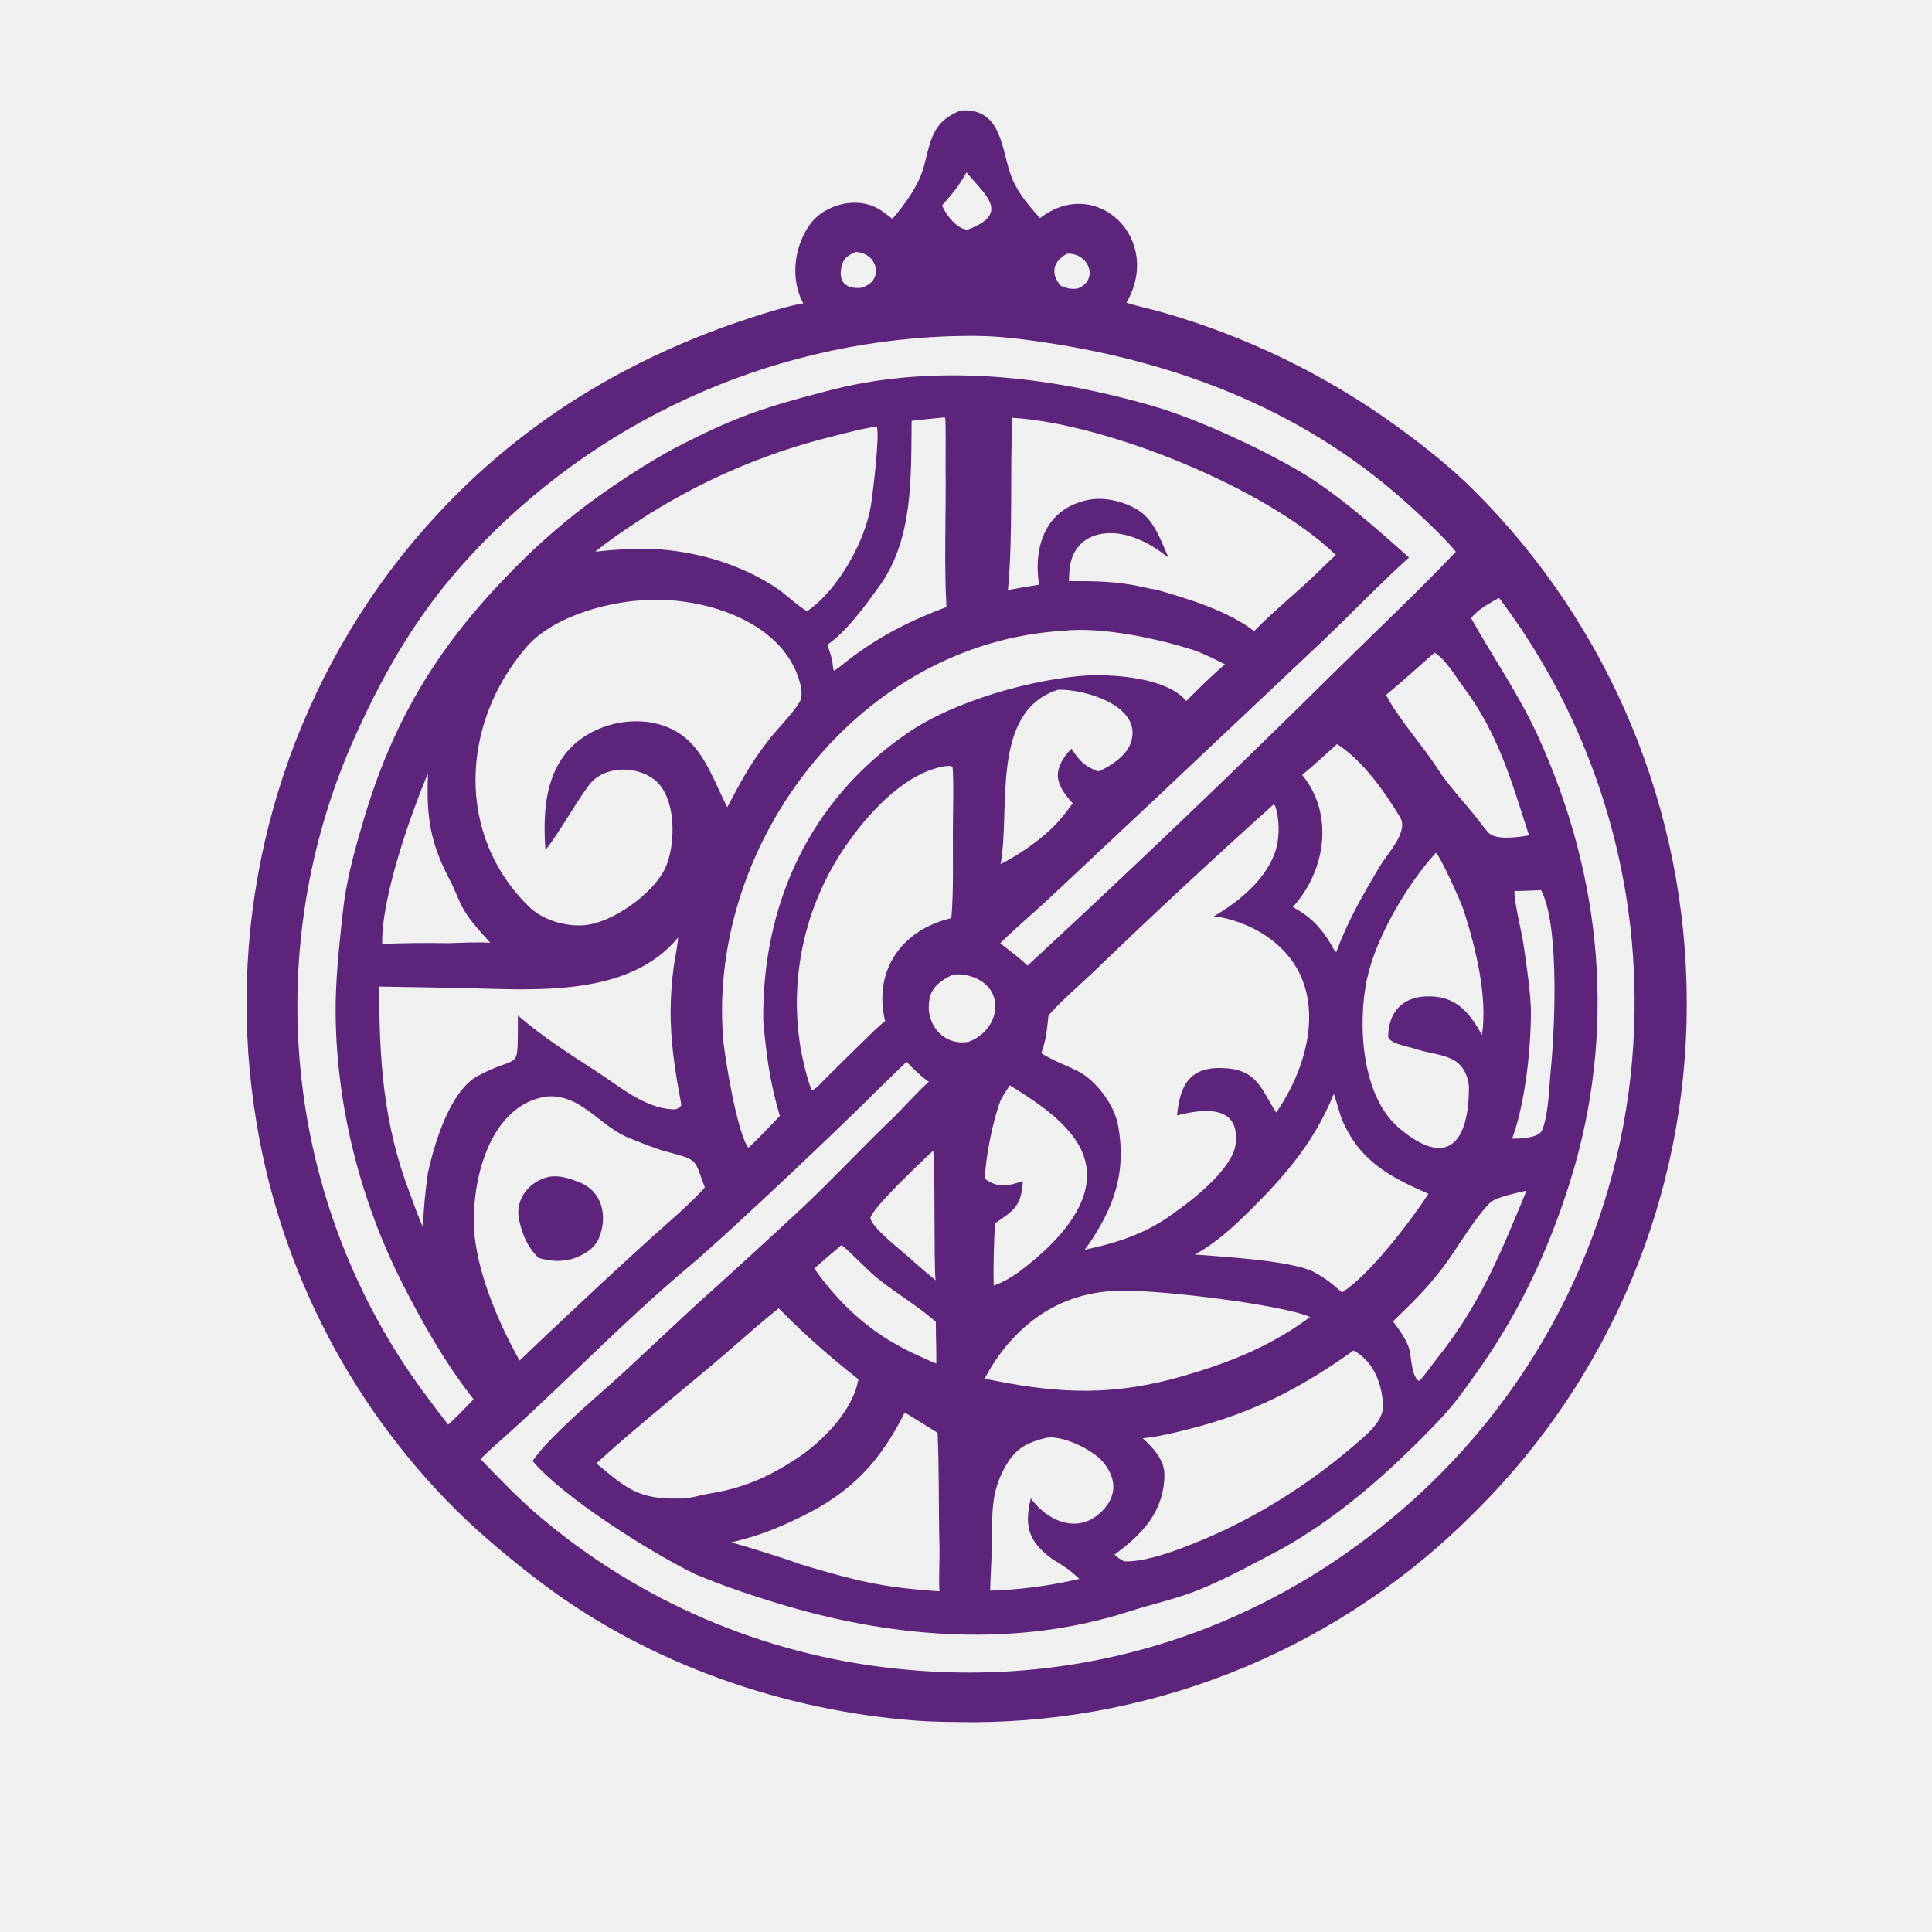
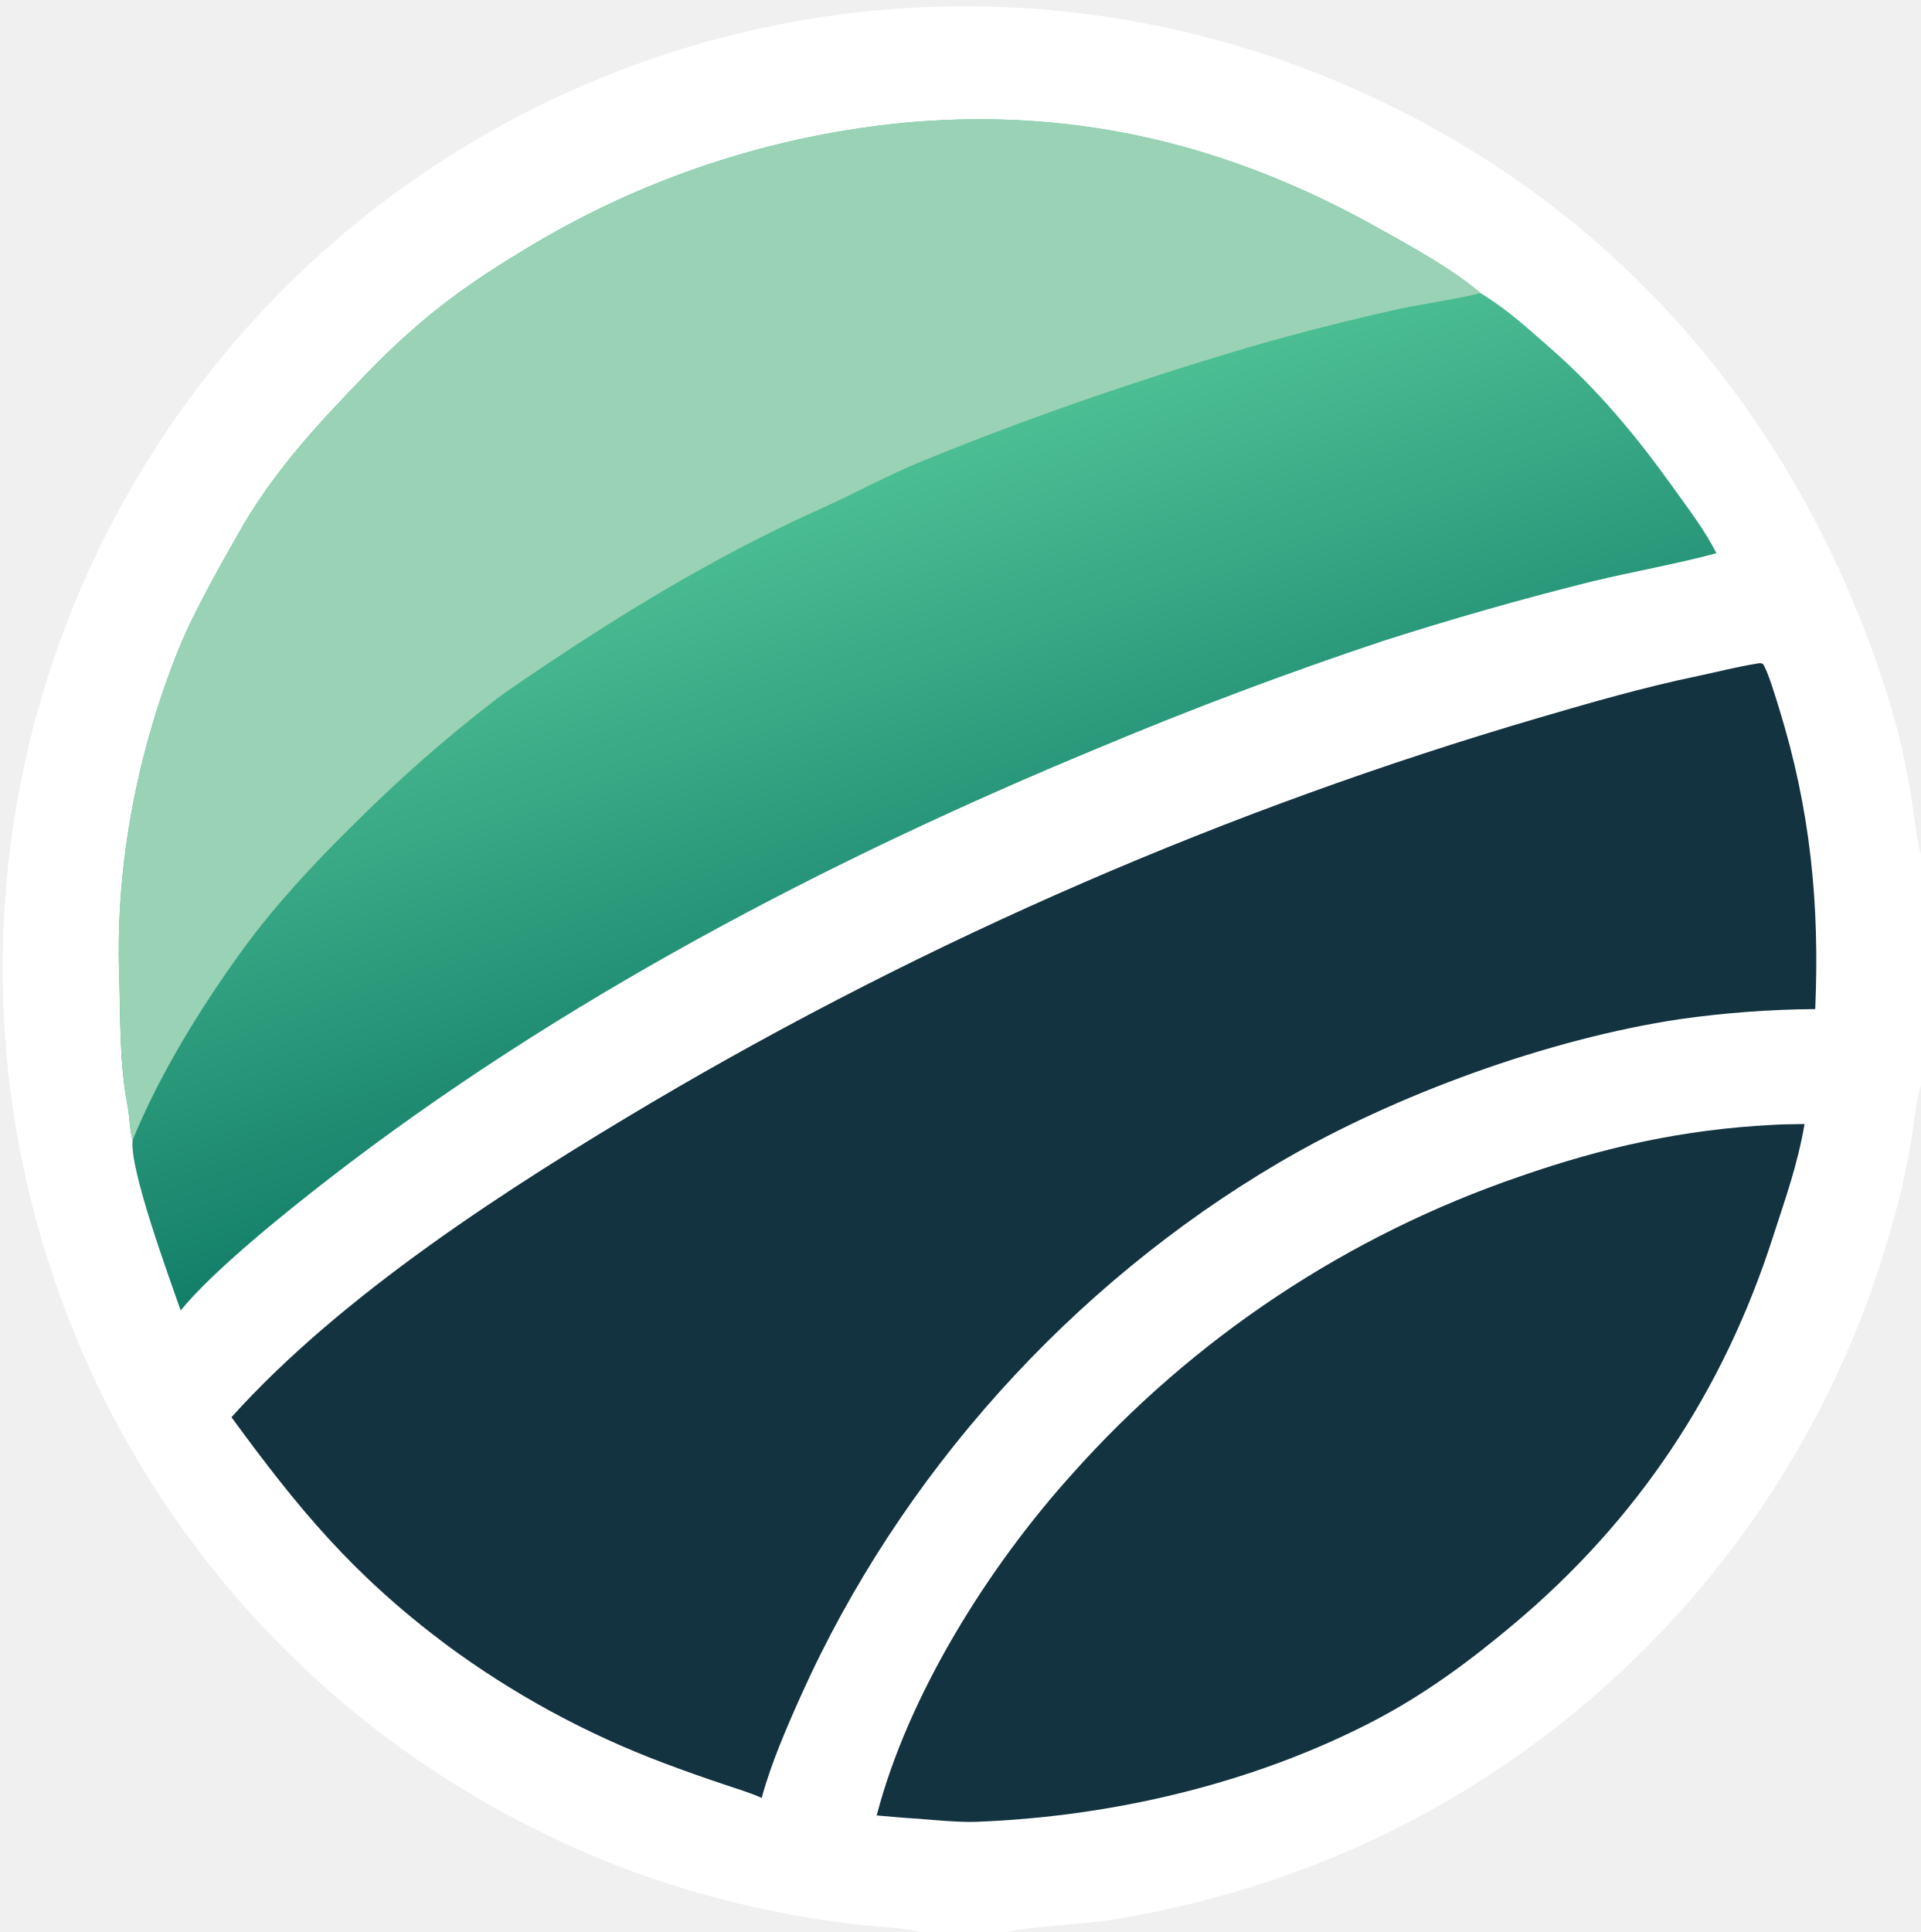
- <svg xmlns="http://www.w3.org/2000/svg" width="1024" height="1024" viewBox="0 0 1024 1024">
-   <path fill="#5C247A" d="M509.178 58.554C531.728 57.059 530.514 79.997 536.436 94.569C539.635 102.442 545.593 109.315 551.208 115.618C581.102 92.499 616.629 126.61 597.036 160.406C603.093 162.45 609.618 163.684 615.758 165.436C660.607 178.236 702.657 198.622 740.416 226.016C754.374 236.142 768.309 247.127 780.615 259.31C853.382 331.522 894.221 429.855 894.021 532.372C894.02 633.229 853.75 729.911 782.155 800.949C711.671 872.336 615.586 912.603 515.266 912.795C505.827 912.696 495.776 912.698 486.428 912.019C415.739 906.882 344.079 881.967 287.315 839.197C272.162 827.78 254.639 813.228 241.182 799.806C183.402 742.067 145.99 667.087 134.601 586.201C120.125 485.808 146.084 383.773 206.778 302.504C252.321 242.264 310.754 200.219 381.584 174.076C391.384 170.458 415.64 162.23 425.745 160.825C423.884 157.335 422.628 153.554 422.029 149.645C420.349 139.229 423.022 127.928 429.053 119.288C437.178 107.647 456.038 103.386 467.696 112.052C469.458 113.362 471.227 114.656 472.999 115.952C479.754 108.144 487.067 98.137 489.722 88.099C493.339 74.421 494.107 64.425 509.178 58.554ZM237.505 755.07C240.953 752.327 247.667 745.071 251.014 741.634C236.471 723.193 224.464 702.187 213.81 681.321C191.291 637.215 178.488 587.498 177.89 537.932C177.681 520.644 179.686 502.364 181.493 485.155C183.425 466.76 187.656 451.688 192.873 434.102C207.922 383.378 230.866 344.607 267.526 306.524C279.386 293.994 292.141 282.343 305.69 271.661C320.892 259.711 345.711 243.227 363.199 234.672C390.491 220.724 406.939 215.429 436.406 207.76C493.519 192.119 555.17 198.96 611.354 215.291C634.61 222.051 667.543 237.384 688.486 249.616C707.956 260.988 730.026 280.422 746.808 295.483C731.831 308.983 716.025 325.435 701.194 339.565L612.366 423.355L555.056 477.135C547.759 483.915 536.77 493.262 530.119 499.943C535.2 503.872 539.94 507.346 544.611 511.79C599.355 461.213 653.235 409.707 706.226 357.297C727.449 336.32 751.353 313.787 771.638 292.471C764.812 283.782 748.031 268.594 739.544 261.319C682.765 212.654 612.909 188.396 539.415 179.558C525.607 177.897 516.778 177.866 502.883 178.229C406.326 181.737 315.142 223.553 249.483 294.436C222.661 323.311 204.807 353.705 188.741 389.108C140.512 495.387 148.668 619.382 210.957 718.099C219.239 731.224 227.979 742.711 237.505 755.07ZM779.684 327.585C791.101 348.008 805.026 368.199 814.678 389.147C849.51 464.744 857.078 547.176 831.99 626.837C820.067 664.698 803.583 699.144 779.887 731.371C770.374 744.92 765.298 750.49 753.925 761.915C731.426 784.516 707.5 805.07 679.568 820.791C665.479 828.183 650.849 836.325 636.142 842.356C624.028 847.324 610.158 850.335 597.769 854.312C539.14 873.132 475.296 868.376 416.89 851.192C400.914 846.491 384.007 840.85 368.494 834.355C344.451 822.535 299.2 794.219 282.237 774.311C292.529 759.902 316.809 739.994 330.662 727.281L367.314 693.094C386.509 675.835 405.569 658.427 424.492 640.869C440.672 625.664 456.393 608.803 472.446 593.372C478.598 587.458 486.129 578.744 492.328 573.358C487.459 569.894 484.629 567.106 480.499 562.758C473.213 569.902 465.856 576.815 458.684 584.088C434.092 608.076 409.117 631.667 383.767 654.852C377.466 660.565 371.046 666.369 364.531 671.839C329.211 701.488 297.491 735.058 262.955 765.563C260.109 768.076 257.351 770.63 254.652 773.302C264.398 783.418 274.701 794.105 285.366 803.239C338.717 848.671 404.542 876.936 474.224 884.336C580.377 896.001 681.595 860.295 758.327 786.23C826.363 720.537 865.263 630.336 866.341 535.766C867.345 456.973 842.157 380.076 794.73 317.147L794.212 317.01C788.743 320.199 783.802 322.669 779.684 327.585ZM526.67 681.341C532.155 679.4 534.838 677.685 539.697 674.429C561.514 658.115 589.985 630.041 568.562 602.061C559.989 590.864 547.096 582.626 535.227 575.236C533.919 577.194 530.972 581.538 530.199 583.6C526.045 594.672 522.403 613.247 521.965 624.773C529.315 629.984 534.163 628.57 542.124 626.016C541.341 639.132 537.614 641.398 527.38 648.38C526.8 657.842 526.426 671.768 526.67 681.341ZM513.097 121.677C535.86 112.985 521.91 103.17 512.267 91.363C507.788 99.251 505.258 102.019 499.301 108.873C501.197 113.622 507.461 121.933 513.097 121.677ZM530.313 458.02C541.366 452.51 555.782 442.331 563.381 432.53C565.313 430.155 566.801 428.24 568.566 425.734C558.667 415.125 557.692 407.756 567.836 396.816C572.061 403.092 574.715 406.178 582.15 408.893C588.474 406.272 596.722 400.697 599.147 394.254C606.704 374.172 574.517 365.086 560.788 365.571C524.578 377.117 535.731 429.14 530.313 458.02ZM546.357 794.138C554.649 805.655 570.143 813.069 582.5 802.408C591.824 794.364 592.574 784.442 584.681 774.945C579.117 768.251 562.843 760.467 554.449 762.073C544.629 764.575 538.723 767.283 533.317 776.457C524.791 790.924 526.045 802.597 525.728 818.6C525.569 826.58 525.007 834.983 524.784 843.057C540.712 842.585 556.551 840.507 572.061 836.855C566.798 831.808 564.106 830.268 557.794 826.384C545.209 817.212 542.707 809.029 546.357 794.138ZM788.732 441.157C792.4 445.628 805.239 443.71 810.395 442.763C800.975 413.471 794.151 388.882 775.516 363.961C771.087 358.038 766.754 350.104 760.388 345.887C752.074 353.18 743.06 361.381 734.606 368.374C741.956 382.028 753.628 394.497 762.075 407.608C767.564 416.128 774.787 423.771 781.158 431.636C783.699 434.676 786.109 438.235 788.732 441.157ZM708.535 503.853C714.628 487.583 722.56 473.887 731.446 459.018C735.566 452.122 746.712 440.785 742.084 433.171C733.603 419.214 722.476 403.336 708.689 394.384C702.856 399.591 696.158 405.862 690.164 410.724C707.3 431.515 702.637 461.61 685.212 480.746C694.113 485.463 699.953 491.359 705.15 499.999C705.896 501.239 707.44 504.606 708.361 504.559L708.535 503.853ZM438.491 341.695C440.338 346.757 441.168 349.554 441.71 354.962L442.206 355.449C444.529 354.05 447.121 351.751 449.338 350.034C465.589 337.444 482.366 328.918 501.633 321.754C500.309 297.141 501.523 271.641 501.183 246.967C501.136 243.613 501.463 223.491 500.935 221.441L500.47 221.259C494.698 221.778 488.933 222.377 483.178 223.057C482.831 253.058 484.161 285.88 465.796 311.08C458.551 321.022 448.676 334.873 438.491 341.695ZM738.32 700.331C741.703 705.017 745.6 709.933 747.11 715.624C747.679 717.766 747.747 720.681 748.188 722.622C748.615 725.759 749.257 728.899 751.288 731.44L752.271 731.886C755.305 728.849 759.009 723.309 761.878 719.725C784.275 691.757 795.301 664.379 808.743 631.941L808.529 631.177C804.05 632.263 792.624 634.573 789.746 637.502C780.238 647.179 772.62 661.658 764.139 672.614C755.427 683.867 748.268 690.724 738.32 700.331ZM478.534 663.65C484.089 668.47 490.169 673.949 495.88 678.548C494.891 671.507 495.768 611.368 494.495 609.967C488.127 616.031 463.691 638.807 461.34 645.354C461.267 649.643 474.831 660.447 478.534 663.65ZM505.016 516.552C499.957 519.04 494.608 522.245 493.024 527.989C489.344 541.34 499.324 554.809 513.459 552.144C529.512 546.151 533.629 525.105 516.492 518.152C512.855 516.689 508.914 516.14 505.016 516.552ZM226.649 410.34C217.217 432.741 201.981 476.446 202.578 500.373C210.418 499.806 228.984 499.701 237.124 499.918C243.82 499.72 253.265 499.241 259.879 499.699C254.936 494.157 249.608 488.616 245.841 482.224C243.143 477.648 241.061 471.414 238.701 466.977C228.259 447.355 225.946 433.559 226.805 411.654C226.836 410.848 226.858 411.163 226.649 410.34ZM562.301 151.559C565.962 152.85 567.021 153.337 570.978 152.981C582.843 148.604 577.181 133.819 565.513 134.488C558.025 138.607 556.636 145.053 562.301 151.559ZM275.404 721.124C285.842 711.11 296.357 701.177 306.948 691.326C319.724 679.286 332.623 667.378 345.643 655.604C354.213 647.859 366.153 637.821 373.573 629.39C367.946 614.428 370.496 614.915 353.543 610.476C347.248 608.828 339.472 605.528 333.317 603.1C318.139 597.113 308.063 579.922 290.089 581.13C257.369 585.534 248.068 631.927 252.032 658.796C255.122 679.742 265.099 702.769 275.404 721.124ZM456.861 152.503C459.752 151.304 462.244 150.088 463.572 147.02C464.508 144.864 464.528 142.421 463.628 140.25C461.798 135.75 458.249 134.064 453.716 133.504C450.529 134.819 447.536 136.326 446.473 139.754C443.545 149.196 448.152 153.485 456.861 152.503ZM711.291 685.024C725.975 675.714 747.295 647.717 757.122 632.755C736.367 623.633 720.44 615.305 711.101 592.966C710.192 590.79 707.526 580.527 706.883 579.876C696.826 604.791 681.758 622.455 662.933 641.158C654.121 649.912 644.289 659.1 633.19 664.924C647.851 666.072 683.883 668.091 696.006 673.975C702.852 677.676 705.408 679.907 711.291 685.024ZM816.8 471.781C813.525 471.88 805.552 472.409 802.742 472.204C802.101 476.086 806.667 494.709 807.453 500.267C809.002 511.217 811.549 527.089 811.425 538.032C811.2 557.758 808.25 585.206 801.464 603.48C806.091 603.507 808.66 603.37 813.228 602.131C815.212 601.342 816.798 600.593 817.591 598.453C820.838 589.68 821.028 576.265 821.932 567.173C824.089 545.461 826.371 493.576 817.79 473.913C817.479 473.193 817.149 472.482 816.8 471.781ZM446.01 659.93C441.135 663.986 436.323 668.118 431.576 672.325C446.638 693.533 463.889 708.501 487.789 718.996C490.585 720.307 493.406 721.564 496.25 722.768C496.396 715.478 495.964 708.004 496.019 700.627C487.498 692.932 474.285 684.995 464.817 677.309C459.093 672.663 450.486 663.185 446.01 659.93ZM464.137 226.193C457.376 227.057 448.01 229.579 441.252 231.298C404.142 240.431 368.882 255.885 337.016 276.983C330.295 281.417 321.643 287.306 315.481 292.436C327.795 290.953 337.66 290.7 350.088 291.209C371.274 292.903 392.485 299.339 410.468 310.935C416.558 314.862 421.243 319.99 427.755 323.99C444.073 312.852 458.568 287.027 461.635 267.694C462.587 261.696 466.399 230.564 464.721 226.198L464.137 226.193ZM613.04 312.563C629.958 317.452 650.608 323.635 664.713 334.502C675.223 323.712 687.256 314.119 698.094 303.646C701.319 300.53 704.671 297.069 708.032 294.166C671.638 258.903 586.908 224.558 536.527 221.432C535.246 250.677 536.97 284.253 534.214 312.727C539.702 311.726 545.201 310.785 550.71 309.904C547.61 289.859 553.963 269.53 576.9 264.93C585.952 263.115 597.429 266.119 604.822 271.455C612.413 277.241 615.548 287.341 619.362 295.545C612.971 290.734 608.614 287.723 600.956 284.878C587.036 279.707 570.287 282.644 567.188 299.542C566.711 302.145 566.681 305.299 566.533 307.996C579.643 307.95 592.255 308.067 605.126 311.027C607.735 311.627 610.393 312.164 613.04 312.563ZM479.459 748.738C466.575 774.63 451.128 791.046 424.947 803.748C411.26 810.389 402.807 813.808 387.594 817.485C395.938 819.78 416.041 825.972 424.292 829.103C453.348 837.77 467.54 841.435 497.903 843.409C497.481 834.994 498.14 827.076 497.926 818.926C497.414 799.354 497.817 778.873 496.947 759.401C493.024 757.108 482.384 750.14 479.459 748.738ZM404.548 540.899C403.857 480.022 428.688 424.154 481.369 388.278C506.072 371.456 547.56 359.673 576.978 357.975C591.98 357.453 618.792 359.451 628.731 371.556C635.181 365.111 642.297 358.012 649.271 352.099C644.5 349.712 637.601 346.208 632.705 344.606C613.952 338.471 583.454 332.09 564.13 334.286C455.979 340.432 375.465 445.727 383.205 549.745C383.966 559.974 390.892 601.277 396.646 608.277C398.056 607.504 411.096 593.891 413.339 591.445C408.095 573.915 406.099 558.943 404.548 540.899ZM761.1 451.954C745.917 468.483 729.277 496.781 724.557 518.78C719.447 542.604 721.567 580.933 741.49 597.844C768.105 620.435 778.798 604.126 778.561 575.452C776.004 557.854 762.922 560.268 749.231 555.656C746.4 554.702 735.679 552.97 735.759 549.102C736.014 536.711 743.069 528.628 755.736 528.109C771.431 527.465 778.783 536.334 785.452 548.64C788.64 528.376 781.926 501.438 775.657 482.11C774.26 477.802 763.452 453.997 761.1 451.954ZM588.855 684.288C566.944 685.882 549.026 695.339 534.62 711.892C529.648 717.642 525.383 723.966 521.914 730.73C557.045 738.031 584.812 740.222 620.122 731.229C647.183 723.996 671.701 714.923 694.369 698.063C679.246 691.133 605.715 682.437 588.855 684.288ZM717.394 715.812C689.187 735.916 664.019 748.875 629.991 757.497C622.722 759.338 613.038 761.698 605.651 762.297C611.108 767.23 617.252 773.849 617.172 781.707C616.974 801.212 605.363 813.283 590.681 823.962C592.818 825.863 593.345 826.195 595.871 827.556C605.187 827.876 617.195 823.929 626.01 820.648C661.956 807.315 694.616 786.831 723.185 761.359C727.737 757.301 733.352 751.244 733.043 744.833C732.485 733.233 728.016 721.482 717.394 715.812ZM312.093 416.251C304.125 426.978 296.43 441.399 289.107 450.528C287.872 432.607 288.441 412.689 300.65 398.339C315.235 381.195 345.064 376.418 362.895 390.788C374.129 399.841 379.117 415.665 385.484 427.855C392.086 415.321 397.224 405.56 405.887 394.249C411.378 386.517 418.9 380.108 423.829 372.029C425.634 369.071 424.666 364.204 423.792 361.151C414.377 328.25 370.688 315.616 339.621 318.199C320.283 319.552 292.709 327.07 278.92 343.085C244.239 383.425 241.39 442.535 280.418 480.61C287.422 487.444 299.158 491.088 309.127 490.417C324.428 489.48 346.765 473.297 352.754 459.78C358.313 447.231 358.634 422.327 346.715 413.145C336.983 405.648 319.854 405.747 312.093 416.251ZM412.761 693.423C406.04 698.721 399.301 704.543 392.867 710.205C367.645 732.403 340.887 752.996 316.053 775.612C331.984 788.804 338.27 794.588 358.988 794.25C365.516 794.52 370.366 792.53 376.563 791.522C394.16 788.658 407.152 782.878 421.994 773.228C435.652 764.349 452.067 747.837 454.968 731.065C438.934 718.295 427.225 708.171 412.761 693.423ZM500.78 406.121C480.752 409.358 462.289 428.856 450.828 444.731C427.48 476.487 417.911 516.312 424.282 555.209C425.105 560.223 428.042 573.263 430.248 577.778C432.081 577.773 435.948 573.233 437.514 571.675C444.477 564.705 451.493 557.789 458.561 550.927C461.255 548.327 466.312 543.195 469.163 541.282C462.639 514.487 477.912 492.732 504.226 486.646C505.507 472.597 504.962 453.67 505.051 439.292C505.102 431.222 505.564 413.679 504.87 406.399C503.411 405.654 502.695 406.023 500.78 406.121ZM359.394 496.941C333.016 528.829 282.782 524.568 245.606 523.674L201.02 522.904C200.885 561.486 203.229 595.97 217.163 632.304C219.293 637.859 221.627 645.086 224.165 650.276C224.582 639.789 225.354 631.998 226.824 621.599C230.331 605.492 238.694 577.989 253.429 570.152C276.673 557.789 274.154 569.951 274.508 538.239C287.636 549.56 301.824 558.626 316.368 568.031C328.693 576.001 341.607 587.341 356.854 588.011C358.708 588.082 361.607 586.811 360.989 584.664C357.841 568.139 355.283 551.883 355.441 534.974C355.543 527.356 356.098 519.751 357.105 512.199C357.449 509.715 359.54 498.853 359.394 496.941ZM675.05 426.368C642.765 455.328 611 484.864 579.771 514.96C574.88 519.665 559.047 533.55 555.676 538.417C554.909 545.829 554.506 551.124 551.88 558.211C558.723 562.483 564.262 564.215 571.03 567.593C580.85 572.495 590.57 585.4 592.585 596.369C596.822 619.426 591.527 637.063 579.305 656.124C577.911 658.277 576.435 660.376 574.88 662.416C593.228 658.429 608.442 653.56 623.728 641.788C633.576 634.968 653.389 618.81 654.895 606.552C657.569 584.791 636.762 587.873 623.88 591.189C625.426 573.979 631.421 564.627 650.383 566.236C666.877 567.635 668.787 578.063 676.427 589.69C696.646 560.242 704.639 518.371 670.71 495.824C662.988 490.693 652.559 486.622 643.327 485.697C656.903 477.778 672.103 465.373 676.479 449.522C678.28 442.995 678.132 433.395 675.815 427.034L675.05 426.368Z" />
-   <path fill="#5C247A" d="M291.534 623.624C297.03 623.001 301.253 624.419 306.493 626.38C319.302 631.172 322.244 644.503 317.448 656.23C315.119 661.923 309.2 665.288 303.338 667.238C297.117 668.881 291.522 668.506 285.437 666.704C279.569 660.985 276.792 654.307 275.095 646.401C272.748 635.459 280.94 625.577 291.534 623.624Z" />
+ <svg xmlns="http://www.w3.org/2000/svg" width="355" height="357" viewBox="0 0 355 357">
+   <path fill="white" d="M169.826 357C168.267 356.315 161.027 355.926 158.7 355.657C138.257 353.295 118.372 347.674 99.926 338.497C57.298 317.656 24.813 280.586 9.747 235.592C-5.305 190.792 -1.902 141.843 19.205 99.558C61.725 14.609 163.423 -22.133 250.468 16.523C298.742 37.961 332.148 77.151 348.387 127.138C350.451 133.564 352.035 140.135 353.126 146.796C353.592 149.508 354.16 155.501 355 157.81L355 200.62C354.266 202.322 353.707 207.411 353.389 209.49C351.869 219.414 349.132 228.886 345.862 238.363C329.49 284.378 294.961 321.664 250.337 341.517C235.88 347.868 220.668 352.335 205.073 354.809C201.724 355.369 188.238 356.194 186.334 357L169.826 357Z" />
+   <defs>
+     <linearGradient id="gradient_0" gradientUnits="userSpaceOnUse" x1="181.043" y1="189.489" x2="147.526" y2="92.398">
+       <stop offset="0" stop-color="#137F69" />
+       <stop offset="1" stop-color="#4CBE94" />
+     </linearGradient>
+   </defs>
+   <path fill="url(#gradient_0)" d="M24.506 210.697C23.997 208.857 23.957 206.654 23.652 204.75C22.022 196.475 22.289 188.153 22.021 179.875C21.359 159.475 25.456 138.658 33.092 119.752C35.809 113.024 41.205 103.558 44.967 96.978C51.219 86.388 59.181 77.862 67.618 69.162C77.071 59.414 84.825 53.42 96.406 46.443C118.357 32.922 143.17 24.731 168.856 22.526C199.835 20.062 227.467 26.951 254.44 41.992C260.637 45.447 268.201 49.546 273.576 54.137C278.654 57.267 281.963 60.364 286.341 64.183C295.318 72.015 302.424 80.599 309.338 90.281C312.089 94.133 315.035 97.948 317.2 102.231C309.42 104.3 301.975 105.582 294.202 107.444C281.197 110.69 268.302 114.363 255.538 118.456C237.796 124.37 220.285 130.955 203.041 138.196C153.176 158.824 103.24 184.896 60.475 218.061C52.89 223.943 39.475 234.684 33.389 242.149C31.322 236.192 23.893 216.11 24.506 210.697Z" />
+   <path fill="#99D2B4" d="M24.506 210.697C23.997 208.857 23.957 206.654 23.652 204.75C22.022 196.475 22.289 188.153 22.021 179.875C21.359 159.475 25.456 138.658 33.092 119.752C35.809 113.024 41.205 103.558 44.967 96.978C51.219 86.388 59.181 77.862 67.618 69.162C77.071 59.414 84.825 53.42 96.406 46.443C118.357 32.922 143.17 24.731 168.856 22.526C199.835 20.062 227.467 26.951 254.44 41.992C260.637 45.447 268.201 49.546 273.576 54.137L273.379 54.195C270.468 55.03 262.329 56.288 258.841 57.027C249.319 59.125 239.867 61.534 230.503 64.25C210.149 70.3 190.045 77.182 170.386 85.224C163.93 87.865 158.026 91.153 151.703 93.988C132.074 102.787 113.875 113.972 96.132 126.071C94.657 127.077 93.172 128.092 91.752 129.163C82.447 136.308 73.622 144.059 65.337 152.366C58.149 159.429 50.894 167.189 44.969 175.326C37.201 185.994 29.496 198.463 24.506 210.697Z" />
+   <path fill="#133341" d="M324.889 122.586C325.403 122.497 325.212 122.519 325.758 122.657C326.636 123.735 328.285 129.31 328.765 130.86C334.567 149.588 336.29 167.019 335.455 186.46C327.109 186.527 318.776 187.145 310.512 188.311C286.269 191.932 257.816 202.257 236.509 214.75C197.958 237.355 166.266 272.616 147.968 313.43C145.324 319.326 142.403 326.084 140.761 332.24C139.285 331.487 135.773 330.396 134.108 329.832C130.266 328.56 126.45 327.208 122.664 325.779C108.295 320.374 94.747 312.999 82.408 303.866C65.165 290.914 55.245 278.934 42.774 261.876C63.279 239.077 94.185 219.302 120.432 203.731C171.934 173.352 227.002 149.471 284.376 132.634C294.139 129.776 303.657 127.024 313.63 124.944C317.382 124.161 321.091 123.175 324.889 122.586Z" />
+   <path fill="#133341" d="M327.624 207.857C329.295 207.729 331.754 207.744 333.485 207.702C332.128 215.476 329.965 221.346 327.621 228.632C318.478 257.046 302.646 280.88 279.762 300.088C271.779 306.789 263.539 312.946 253.997 317.928C231.636 329.602 205.354 335.733 180.198 336.647C177.364 336.75 172.459 336.303 169.561 336.06C167.154 335.942 164.44 335.66 162.014 335.463C167.817 313.131 182.689 289.492 198.13 272.381C220.537 247.224 249.056 228.274 280.93 217.365C296.476 211.962 311.134 208.693 327.624 207.857Z" />
</svg>
